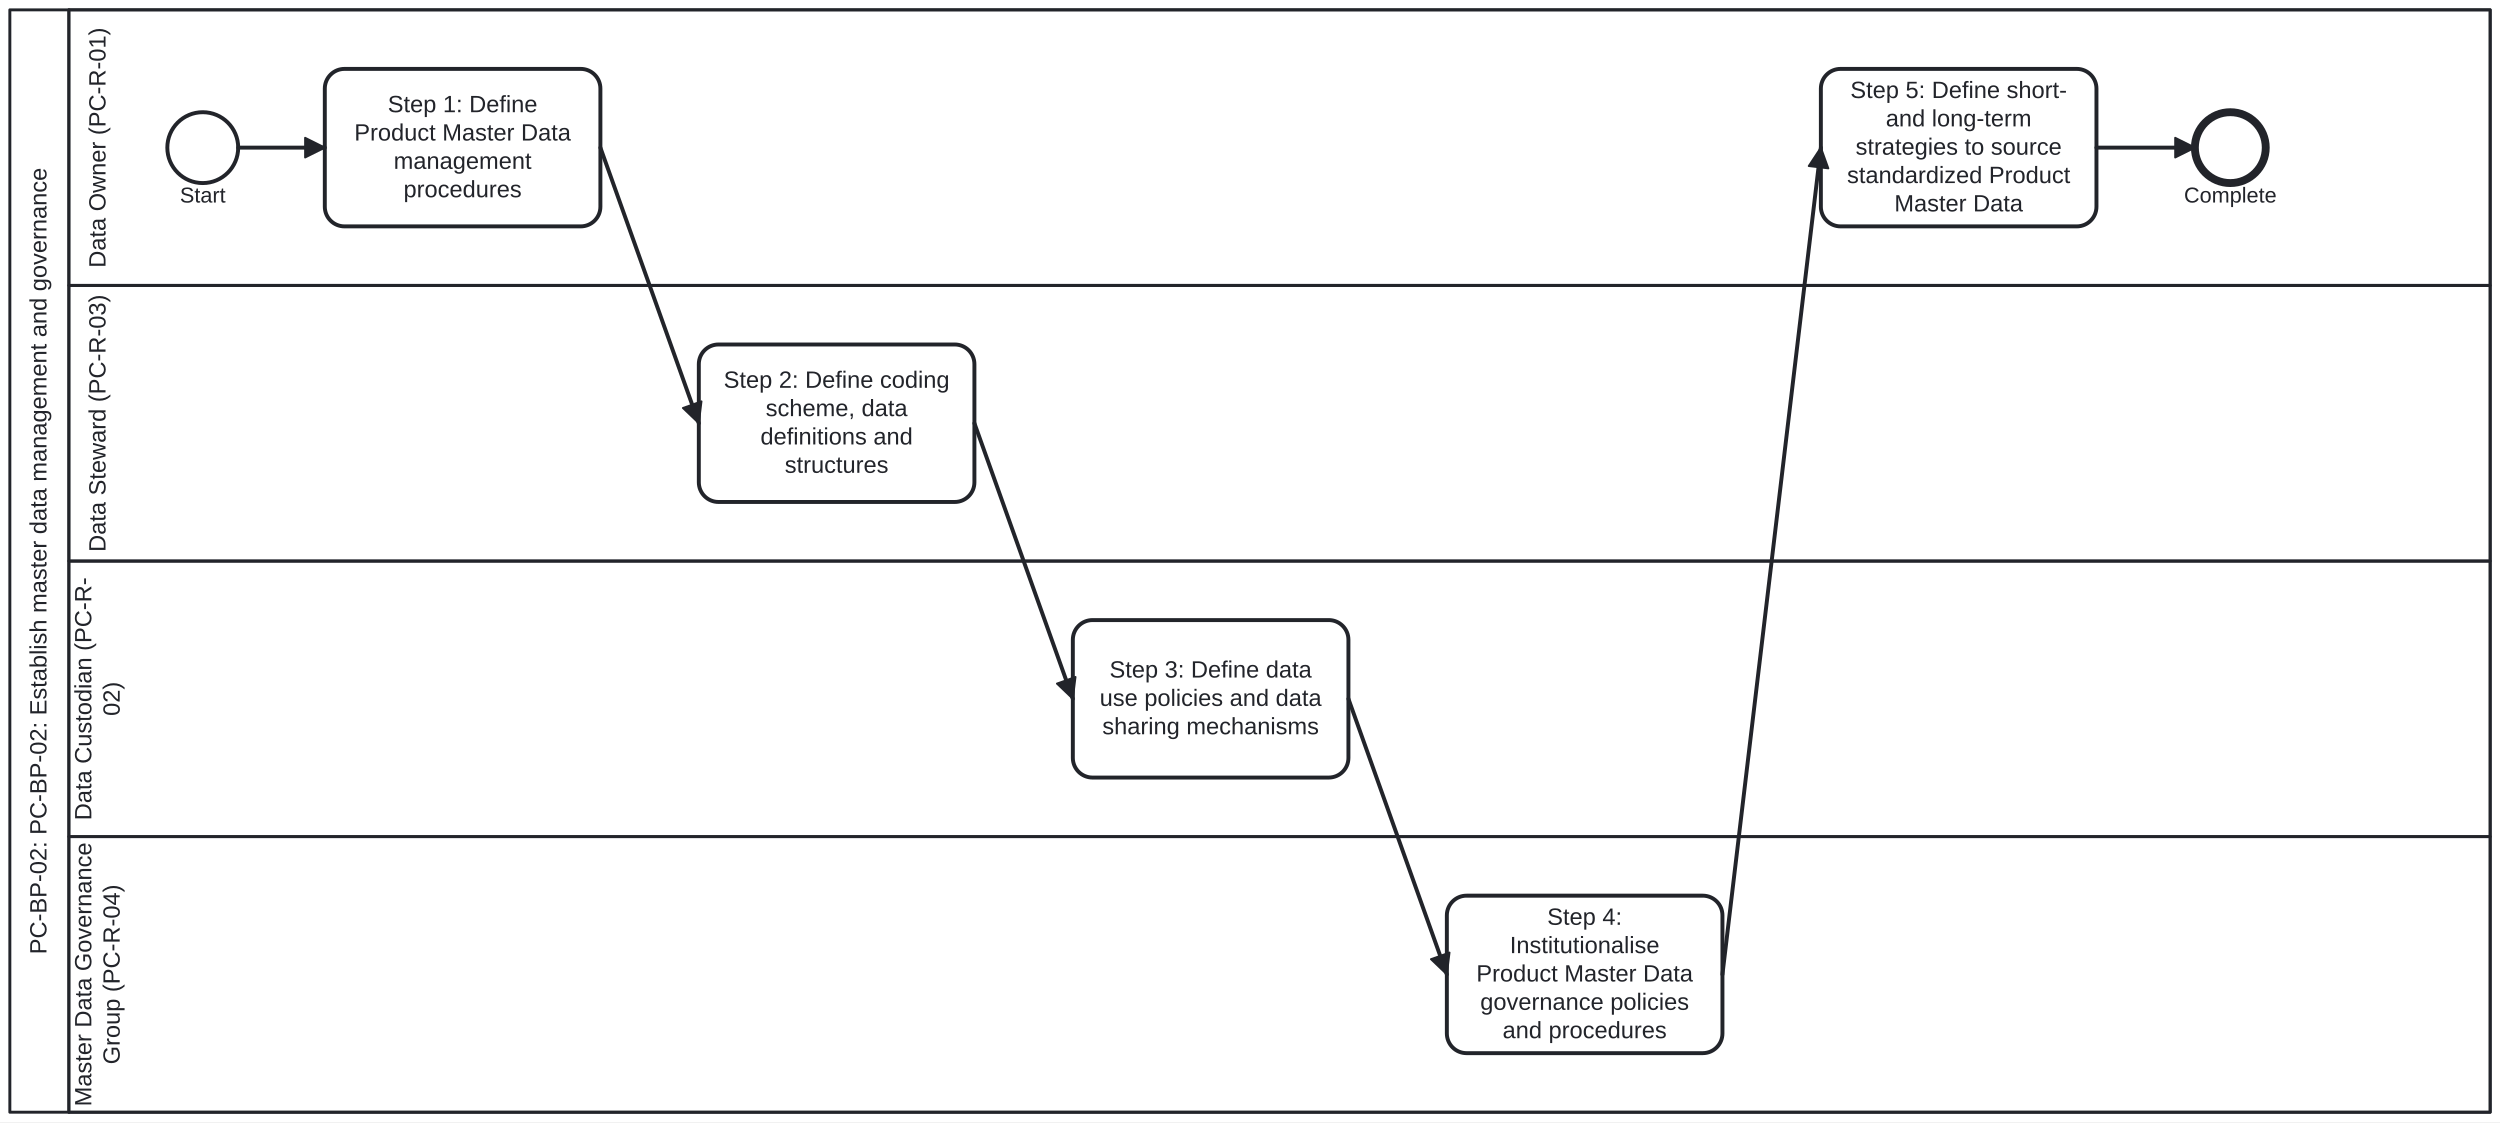
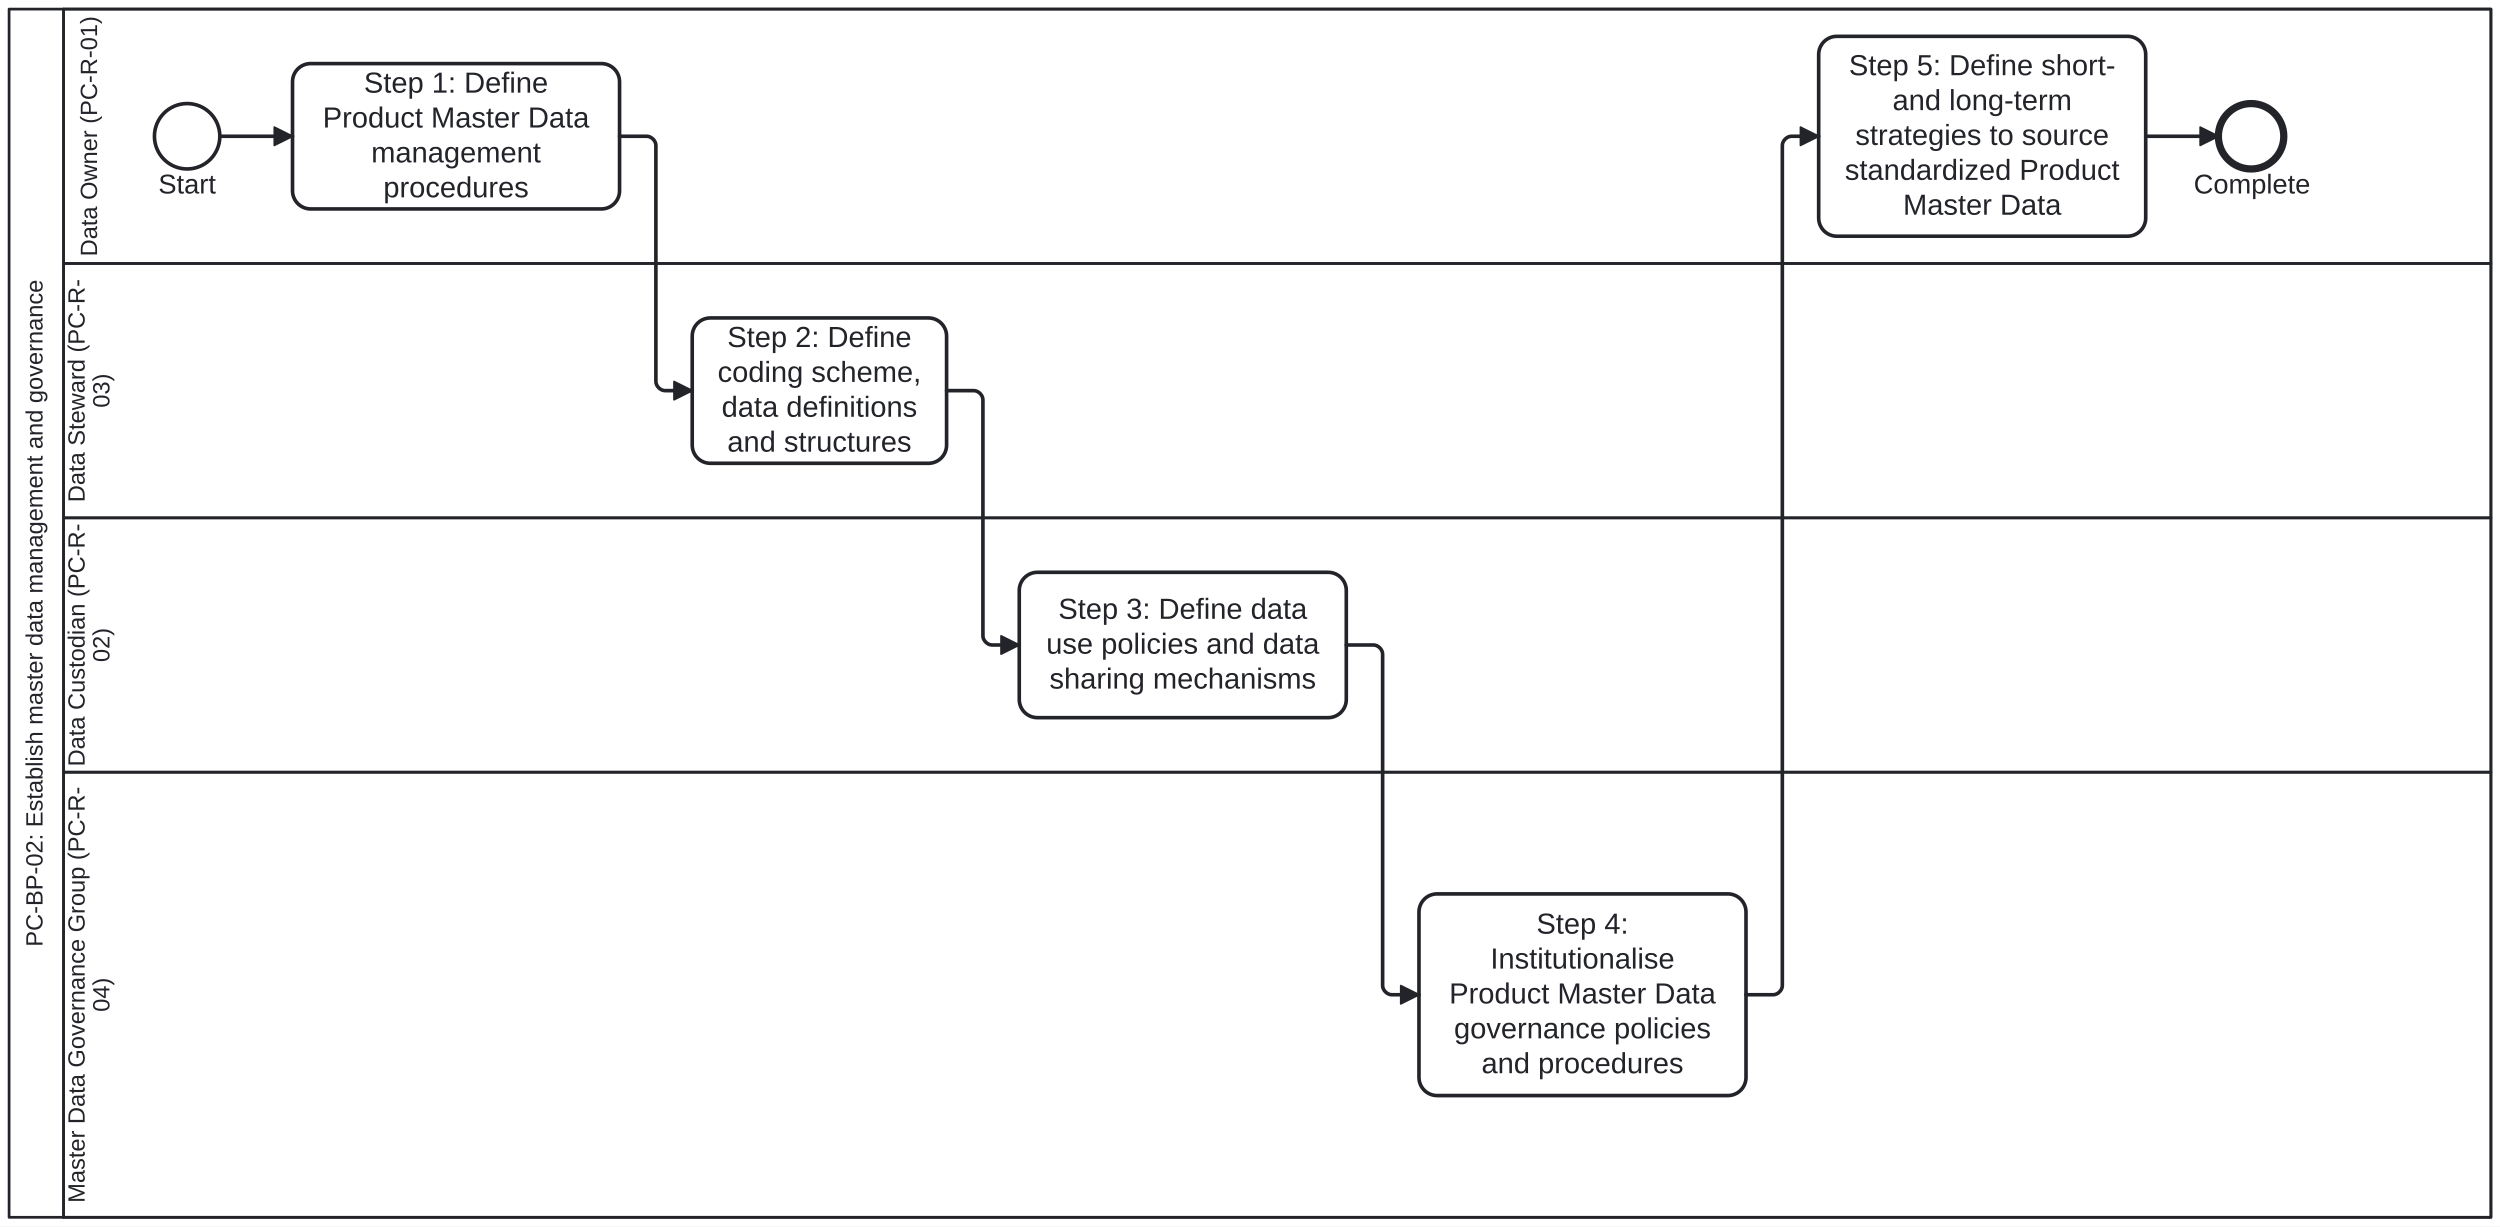
- <svg xmlns="http://www.w3.org/2000/svg" width="100%" style="max-width:100%;height:auto" viewBox="95 55 1270 570" version="1.1">
-   <rect x="95" y="55" width="1270" height="570" fill="#ffffff" />
+ <svg xmlns="http://www.w3.org/2000/svg" width="100%" style="max-width:100%;height:auto" viewBox="95 55 1376 675" version="1.1">
+   <rect x="95" y="55" width="1376" height="675" fill="#ffffff" />
  <g class="djs-group">
    <g class="djs-element djs-shape" data-element-id="Participant_PC_BP_02" style="display: block;" transform="matrix(1 0 0 1 100 60)">
      <g class="djs-visual">
-         <rect x="0" y="0" width="1260" height="560" rx="0" ry="0" style="stroke-linecap: round; stroke-linejoin: round; stroke: rgb(34, 36, 42); stroke-width: 1.5px; fill: white; fill-opacity: 0.95;" />
-         <path style="fill: none; stroke-linecap: round; stroke-linejoin: round; stroke: rgb(34, 36, 42); stroke-width: 1.5px;" d="M30,0L30,560" />
-         <text lineHeight="1.2" class="djs-label" style="font-family: Arial, sans-serif; font-size: 12px; font-weight: normal; fill: rgb(34, 36, 42);" transform="matrix(-1.83697e-16 -1 1 -1.83697e-16 0 560)">
-           <tspan x="80.23" y="18.6">PC-BP-02: PC-BP-02: Establish master data management and governance</tspan>
+         <rect x="0" y="0" width="1366" height="665" rx="0" ry="0" style="stroke-linecap: round; stroke-linejoin: round; stroke: rgb(34, 36, 42); stroke-width: 1.5px; fill: white; fill-opacity: 0.95;" />
+         <path style="fill: none; stroke-linecap: round; stroke-linejoin: round; stroke: rgb(34, 36, 42); stroke-width: 1.5px;" d="M30,0L30,665" />
+         <text lineHeight="1.05" class="djs-label" transform="matrix(-1.83697e-16 -1 1 -1.83697e-16 0 665)" style="font-family: Arial, sans-serif; font-size: 13px; font-weight: normal; fill: rgb(34, 36, 42);">
+           <tspan x="148.954" y="18.413">PC-BP-02: Establish master data management and governance</tspan>
        </text>
      </g>
-       <rect class="djs-hit djs-hit-all" x="0" y="0" width="1260" height="560" style="fill: none; stroke-opacity: 0; stroke: white; stroke-width: 15px;" />
+       <rect class="djs-hit djs-hit-all" x="0" y="0" width="1366" height="665" style="fill: none; stroke-opacity: 0; stroke: white; stroke-width: 15px;" />
    </g>
    <g class="djs-children">
      <g class="djs-group">
        <g class="djs-element djs-shape" data-element-id="Lane_4" style="display: block;" transform="matrix(1 0 0 1 130 480)">
          <g class="djs-visual">
-             <rect x="0" y="0" width="1230" height="140" rx="0" ry="0" style="stroke-linecap: round; stroke-linejoin: round; stroke: rgb(34, 36, 42); stroke-width: 1.5px; fill: white; fill-opacity: 0.25;" />
-             <text lineHeight="1.2" class="djs-label" style="font-family: Arial, sans-serif; font-size: 12px; font-weight: normal; fill: rgb(34, 36, 42);" transform="matrix(-1.83697e-16 -1 1 -1.83697e-16 0 140)">
-               <tspan x="2.969" y="11.4">Master Data Governance </tspan>
-               <tspan x="24.323" y="25.8">Group (PC-R-04)</tspan>
-             </text>
-           </g>
-           <rect class="djs-hit djs-hit-all" x="0" y="0" width="1230" height="140" style="fill: none; stroke-opacity: 0; stroke: white; stroke-width: 15px;" />
+             <rect x="0" y="0" width="1336" height="245" rx="0" ry="0" style="stroke-linecap: round; stroke-linejoin: round; stroke: rgb(34, 36, 42); stroke-width: 1.5px; fill: white; fill-opacity: 0.25;" />
+             <text lineHeight="1.05" class="djs-label" transform="matrix(-1.83697e-16 -1 1 -1.83697e-16 0 245)" style="font-family: Arial, sans-serif; font-size: 13px; font-weight: normal; fill: rgb(34, 36, 42);">
+               <tspan x="7.988" y="11.588">Master Data Governance Group (PC-R-</tspan>
+               <tspan x="113.105" y="25.238">04)</tspan>
+             </text>
+           </g>
+           <rect class="djs-hit djs-hit-all" x="0" y="0" width="1336" height="245" style="fill: none; stroke-opacity: 0; stroke: white; stroke-width: 15px;" />
        </g>
      </g>
      <g class="djs-group">
        <g class="djs-element djs-shape" data-element-id="Lane_3" style="display: block;" transform="matrix(1 0 0 1 130 340)">
          <g class="djs-visual">
-             <rect x="0" y="0" width="1230" height="140" rx="0" ry="0" style="stroke-linecap: round; stroke-linejoin: round; stroke: rgb(34, 36, 42); stroke-width: 1.5px; fill: white; fill-opacity: 0.25;" />
-             <text lineHeight="1.2" class="djs-label" style="font-family: Arial, sans-serif; font-size: 12px; font-weight: normal; fill: rgb(34, 36, 42);" transform="matrix(-1.83697e-16 -1 1 -1.83697e-16 0 140)">
-               <tspan x="8.312" y="11.4">Data Custodian (PC-R-</tspan>
-               <tspan x="61.328" y="25.8">02)</tspan>
-             </text>
-           </g>
-           <rect class="djs-hit djs-hit-all" x="0" y="0" width="1230" height="140" style="fill: none; stroke-opacity: 0; stroke: white; stroke-width: 15px;" />
+             <rect x="0" y="0" width="1336" height="140" rx="0" ry="0" style="stroke-linecap: round; stroke-linejoin: round; stroke: rgb(34, 36, 42); stroke-width: 1.5px; fill: white; fill-opacity: 0.25;" />
+             <text lineHeight="1.05" class="djs-label" transform="matrix(-1.83697e-16 -1 1 -1.83697e-16 0 140)" style="font-family: Arial, sans-serif; font-size: 13px; font-weight: normal; fill: rgb(34, 36, 42);">
+               <tspan x="3.172" y="11.588">Data Custodian (PC-R-</tspan>
+               <tspan x="60.605" y="25.238">02)</tspan>
+             </text>
+           </g>
+           <rect class="djs-hit djs-hit-all" x="0" y="0" width="1336" height="140" style="fill: none; stroke-opacity: 0; stroke: white; stroke-width: 15px;" />
        </g>
      </g>
      <g class="djs-group">
        <g class="djs-element djs-shape" data-element-id="Lane_2" style="display: block;" transform="matrix(1 0 0 1 130 200)">
          <g class="djs-visual">
-             <rect x="0" y="0" width="1230" height="140" rx="0" ry="0" style="stroke-linecap: round; stroke-linejoin: round; stroke: rgb(34, 36, 42); stroke-width: 1.5px; fill: white; fill-opacity: 0.25;" />
-             <text lineHeight="1.2" class="djs-label" style="font-family: Arial, sans-serif; font-size: 12px; font-weight: normal; fill: rgb(34, 36, 42);" transform="matrix(-1.83697e-16 -1 1 -1.83697e-16 0 140)">
-               <tspan x="4.647" y="18.6">Data Steward (PC-R-03)</tspan>
-             </text>
-           </g>
-           <rect class="djs-hit djs-hit-all" x="0" y="0" width="1230" height="140" style="fill: none; stroke-opacity: 0; stroke: white; stroke-width: 15px;" />
+             <rect x="0" y="0" width="1336" height="140" rx="0" ry="0" style="stroke-linecap: round; stroke-linejoin: round; stroke: rgb(34, 36, 42); stroke-width: 1.5px; fill: white; fill-opacity: 0.25;" />
+             <text lineHeight="1.05" class="djs-label" transform="matrix(-1.83697e-16 -1 1 -1.83697e-16 0 140)" style="font-family: Arial, sans-serif; font-size: 13px; font-weight: normal; fill: rgb(34, 36, 42);">
+               <tspan x="8.596" y="11.588">Data Steward (PC-R-</tspan>
+               <tspan x="60.605" y="25.238">03)</tspan>
+             </text>
+           </g>
+           <rect class="djs-hit djs-hit-all" x="0" y="0" width="1336" height="140" style="fill: none; stroke-opacity: 0; stroke: white; stroke-width: 15px;" />
        </g>
      </g>
      <g class="djs-group">
        <g class="djs-element djs-shape" data-element-id="Lane_1" style="display: block;" transform="matrix(1 0 0 1 130 60)">
          <g class="djs-visual">
-             <rect x="0" y="0" width="1230" height="140" rx="0" ry="0" style="stroke-linecap: round; stroke-linejoin: round; stroke: rgb(34, 36, 42); stroke-width: 1.5px; fill: white; fill-opacity: 0.25;" />
-             <text lineHeight="1.2" class="djs-label" style="font-family: Arial, sans-serif; font-size: 12px; font-weight: normal; fill: rgb(34, 36, 42);" transform="matrix(-1.83697e-16 -1 1 -1.83697e-16 0 140)">
-               <tspan x="8.986" y="18.6">Data Owner (PC-R-01)</tspan>
-             </text>
-           </g>
-           <rect class="djs-hit djs-hit-all" x="0" y="0" width="1230" height="140" style="fill: none; stroke-opacity: 0; stroke: white; stroke-width: 15px;" />
+             <rect x="0" y="0" width="1336" height="140" rx="0" ry="0" style="stroke-linecap: round; stroke-linejoin: round; stroke: rgb(34, 36, 42); stroke-width: 1.5px; fill: white; fill-opacity: 0.25;" />
+             <text lineHeight="1.05" class="djs-label" transform="matrix(-1.83697e-16 -1 1 -1.83697e-16 0 140)" style="font-family: Arial, sans-serif; font-size: 13px; font-weight: normal; fill: rgb(34, 36, 42);">
+               <tspan x="3.902" y="18.413">Data Owner (PC-R-01)</tspan>
+             </text>
+           </g>
+           <rect class="djs-hit djs-hit-all" x="0" y="0" width="1336" height="140" style="fill: none; stroke-opacity: 0; stroke: white; stroke-width: 15px;" />
        </g>
      </g>
      <g class="djs-group">
        <g class="djs-element djs-shape" data-element-id="StartEvent_1" style="display: block;" transform="matrix(1 0 0 1 180 112)">
          <g class="djs-visual">
            <circle cx="18" cy="18" r="18" style="stroke-linecap: round; stroke-linejoin: round; stroke: rgb(34, 36, 42); stroke-width: 2px; fill: white; fill-opacity: 0.95;" />
          </g>
          <rect class="djs-hit djs-hit-all" x="0" y="0" width="36" height="36" style="fill: none; stroke-opacity: 0; stroke: white; stroke-width: 15px;" />
        </g>
      </g>
      <g class="djs-group">
-         <g class="djs-element djs-shape" data-element-id="StartEvent_1_label" style="display: block;" transform="matrix(1 0 0 1 186 148)">
-           <g class="djs-visual">
-             <text lineHeight="1.2" class="djs-label" style="font-family: Arial, sans-serif; font-size: 11px; font-weight: normal; fill: rgb(34, 36, 42);">
-               <tspan x="0.385" y="9.9">Start</tspan>
-             </text>
-           </g>
-           <rect class="djs-hit djs-hit-all" x="0" y="0" width="24" height="14" style="fill: none; stroke-opacity: 0; stroke: white; stroke-width: 15px;" />
-         </g>
-       </g>
-       <g class="djs-group">
-         <g class="djs-element djs-shape" data-element-id="Task_1" style="display: block;" transform="matrix(1 0 0 1 260 90)">
+         <g class="djs-element djs-shape" data-element-id="StartEvent_1_label" style="display: block;" transform="matrix(1 0 0 1 182 148)">
+           <g class="djs-visual">
+             <text lineHeight="1.2" class="djs-label" style="font-family: Arial, sans-serif; font-size: 15px; font-weight: normal; fill: rgb(34, 36, 42);">
+               <tspan x="0.161" y="13.5">Start</tspan>
+             </text>
+           </g>
+           <rect class="djs-hit djs-hit-all" x="0" y="0" width="32" height="18" style="fill: none; stroke-opacity: 0; stroke: white; stroke-width: 15px;" />
+         </g>
+       </g>
+       <g class="djs-group">
+         <g class="djs-element djs-shape" data-element-id="Task_1" style="display: block;" transform="matrix(1 0 0 1 256 90)">
+           <g class="djs-visual">
+             <rect x="0" y="0" width="180" height="80" rx="10" ry="10" style="stroke-linecap: round; stroke-linejoin: round; stroke: rgb(34, 36, 42); stroke-width: 2px; fill: white; fill-opacity: 0.95;" />
+             <text lineHeight="1.2" class="djs-label" style="font-family: Arial, sans-serif; font-size: 16px; font-weight: normal; fill: rgb(34, 36, 42);">
+               <tspan x="39.301" y="16">Step 1: Define </tspan>
+               <tspan x="16.637" y="35.2">Product Master Data </tspan>
+               <tspan x="43.305" y="54.4">management </tspan>
+               <tspan x="49.977" y="73.6">procedures</tspan>
+             </text>
+           </g>
+           <rect class="djs-hit djs-hit-all" x="0" y="0" width="180" height="80" style="fill: none; stroke-opacity: 0; stroke: white; stroke-width: 15px;" />
+         </g>
+       </g>
+       <g class="djs-group">
+         <g class="djs-element djs-shape" data-element-id="Task_2" style="display: block;" transform="matrix(1 0 0 1 476 230)">
          <g class="djs-visual">
            <rect x="0" y="0" width="140" height="80" rx="10" ry="10" style="stroke-linecap: round; stroke-linejoin: round; stroke: rgb(34, 36, 42); stroke-width: 2px; fill: white; fill-opacity: 0.95;" />
-             <text lineHeight="1.2" class="djs-label" style="font-family: Arial, sans-serif; font-size: 12px; font-weight: normal; fill: rgb(34, 36, 42);">
-               <tspan x="31.976" y="22">Step 1: Define </tspan>
-               <tspan x="14.978" y="36.4">Product Master Data </tspan>
-               <tspan x="34.979" y="50.8">management </tspan>
-               <tspan x="39.982" y="65.2">procedures</tspan>
+             <text lineHeight="1.2" class="djs-label" style="font-family: Arial, sans-serif; font-size: 16px; font-weight: normal; fill: rgb(34, 36, 42);">
+               <tspan x="19.301" y="16">Step 2: Define </tspan>
+               <tspan x="13.969" y="35.2">coding scheme, </tspan>
+               <tspan x="16.184" y="54.4">data definitions </tspan>
+               <tspan x="19.309" y="73.6">and structures</tspan>
            </text>
          </g>
          <rect class="djs-hit djs-hit-all" x="0" y="0" width="140" height="80" style="fill: none; stroke-opacity: 0; stroke: white; stroke-width: 15px;" />
        </g>
      </g>
      <g class="djs-group">
-         <g class="djs-element djs-shape" data-element-id="Task_2" style="display: block;" transform="matrix(1 0 0 1 450 230)">
-           <g class="djs-visual">
-             <rect x="0" y="0" width="140" height="80" rx="10" ry="10" style="stroke-linecap: round; stroke-linejoin: round; stroke: rgb(34, 36, 42); stroke-width: 2px; fill: white; fill-opacity: 0.95;" />
-             <text lineHeight="1.2" class="djs-label" style="font-family: Arial, sans-serif; font-size: 12px; font-weight: normal; fill: rgb(34, 36, 42);">
-               <tspan x="12.628" y="22">Step 2: Define coding </tspan>
-               <tspan x="33.979" y="36.4">scheme, data </tspan>
-               <tspan x="31.305" y="50.8">definitions and </tspan>
-               <tspan x="43.659" y="65.2">structures</tspan>
-             </text>
-           </g>
-           <rect class="djs-hit djs-hit-all" x="0" y="0" width="140" height="80" style="fill: none; stroke-opacity: 0; stroke: white; stroke-width: 15px;" />
-         </g>
-       </g>
-       <g class="djs-group">
-         <g class="djs-element djs-shape" data-element-id="Task_3" style="display: block;" transform="matrix(1 0 0 1 640 370)">
-           <g class="djs-visual">
-             <rect x="0" y="0" width="140" height="80" rx="10" ry="10" style="stroke-linecap: round; stroke-linejoin: round; stroke: rgb(34, 36, 42); stroke-width: 2px; fill: white; fill-opacity: 0.95;" />
-             <text lineHeight="1.2" class="djs-label" style="font-family: Arial, sans-serif; font-size: 12px; font-weight: normal; fill: rgb(34, 36, 42);">
-               <tspan x="18.631" y="29.2">Step 3: Define data </tspan>
-               <tspan x="13.627" y="43.6">use policies and data </tspan>
-               <tspan x="14.978" y="58">sharing mechanisms</tspan>
-             </text>
-           </g>
-           <rect class="djs-hit djs-hit-all" x="0" y="0" width="140" height="80" style="fill: none; stroke-opacity: 0; stroke: white; stroke-width: 15px;" />
-         </g>
-       </g>
-       <g class="djs-group">
-         <g class="djs-element djs-shape" data-element-id="Task_4" style="display: block;" transform="matrix(1 0 0 1 830 510)">
-           <g class="djs-visual">
-             <rect x="0" y="0" width="140" height="80" rx="10" ry="10" style="stroke-linecap: round; stroke-linejoin: round; stroke: rgb(34, 36, 42); stroke-width: 2px; fill: white; fill-opacity: 0.95;" />
-             <text lineHeight="1.2" class="djs-label" style="font-family: Arial, sans-serif; font-size: 12px; font-weight: normal; fill: rgb(34, 36, 42);">
-               <tspan x="50.986" y="14.8">Step 4: </tspan>
-               <tspan x="31.979" y="29.2">Institutionalise </tspan>
-               <tspan x="14.978" y="43.6">Product Master Data </tspan>
-               <tspan x="16.967" y="58">governance policies </tspan>
-               <tspan x="28.305" y="72.4">and procedures</tspan>
-             </text>
-           </g>
-           <rect class="djs-hit djs-hit-all" x="0" y="0" width="140" height="80" style="fill: none; stroke-opacity: 0; stroke: white; stroke-width: 15px;" />
-         </g>
-       </g>
-       <g class="djs-group">
-         <g class="djs-element djs-shape" data-element-id="Task_5" style="display: block;" transform="matrix(1 0 0 1 1020 90)">
-           <g class="djs-visual">
-             <rect x="0" y="0" width="140" height="80" rx="10" ry="10" style="stroke-linecap: round; stroke-linejoin: round; stroke: rgb(34, 36, 42); stroke-width: 2px; fill: white; fill-opacity: 0.95;" />
-             <text lineHeight="1.2" class="djs-label" style="font-family: Arial, sans-serif; font-size: 12px; font-weight: normal; fill: rgb(34, 36, 42);">
-               <tspan x="14.972" y="14.8">Step 5: Define short-</tspan>
-               <tspan x="32.98" y="29.2">and long-term </tspan>
-               <tspan x="17.641" y="43.6">strategies to source </tspan>
-               <tspan x="13.299" y="58">standardized Product </tspan>
-               <tspan x="37.322" y="72.4">Master Data</tspan>
-             </text>
-           </g>
-           <rect class="djs-hit djs-hit-all" x="0" y="0" width="140" height="80" style="fill: none; stroke-opacity: 0; stroke: white; stroke-width: 15px;" />
-         </g>
-       </g>
-       <g class="djs-group">
-         <g class="djs-element djs-shape" data-element-id="EndEvent_1" style="display: block;" transform="matrix(1 0 0 1 1210 112)">
+         <g class="djs-element djs-shape" data-element-id="Task_3" style="display: block;" transform="matrix(1 0 0 1 656 370)">
+           <g class="djs-visual">
+             <rect x="0" y="0" width="180" height="80" rx="10" ry="10" style="stroke-linecap: round; stroke-linejoin: round; stroke: rgb(34, 36, 42); stroke-width: 2px; fill: white; fill-opacity: 0.95;" />
+             <text lineHeight="1.2" class="djs-label" style="font-family: Arial, sans-serif; font-size: 16px; font-weight: normal; fill: rgb(34, 36, 42);">
+               <tspan x="21.508" y="25.6">Step 3: Define data </tspan>
+               <tspan x="14.836" y="44.8">use policies and data </tspan>
+               <tspan x="16.637" y="64">sharing mechanisms</tspan>
+             </text>
+           </g>
+           <rect class="djs-hit djs-hit-all" x="0" y="0" width="180" height="80" style="fill: none; stroke-opacity: 0; stroke: white; stroke-width: 15px;" />
+         </g>
+       </g>
+       <g class="djs-group">
+         <g class="djs-element djs-shape" data-element-id="Task_4" style="display: block;" transform="matrix(1 0 0 1 876 547)">
+           <g class="djs-visual">
+             <rect x="0" y="0" width="180" height="111" rx="10" ry="10" style="stroke-linecap: round; stroke-linejoin: round; stroke: rgb(34, 36, 42); stroke-width: 2px; fill: white; fill-opacity: 0.95;" />
+             <text lineHeight="1.2" class="djs-label" style="font-family: Arial, sans-serif; font-size: 16px; font-weight: normal; fill: rgb(34, 36, 42);">
+               <tspan x="64.648" y="21.9">Step 4: </tspan>
+               <tspan x="39.305" y="41.1">Institutionalise </tspan>
+               <tspan x="16.637" y="60.3">Product Master Data </tspan>
+               <tspan x="19.289" y="79.5">governance policies </tspan>
+               <tspan x="34.406" y="98.7">and procedures</tspan>
+             </text>
+           </g>
+           <rect class="djs-hit djs-hit-all" x="0" y="0" width="180" height="111" style="fill: none; stroke-opacity: 0; stroke: white; stroke-width: 15px;" />
+         </g>
+       </g>
+       <g class="djs-group">
+         <g class="djs-element djs-shape" data-element-id="Task_5" style="display: block;" transform="matrix(1 0 0 1 1096 75)">
+           <g class="djs-visual">
+             <rect x="0" y="0" width="180" height="110" rx="10" ry="10" style="stroke-linecap: round; stroke-linejoin: round; stroke: rgb(34, 36, 42); stroke-width: 2px; fill: white; fill-opacity: 0.95;" />
+             <text lineHeight="1.2" class="djs-label" style="font-family: Arial, sans-serif; font-size: 16px; font-weight: normal; fill: rgb(34, 36, 42);">
+               <tspan x="16.629" y="21.4">Step 5: Define short-</tspan>
+               <tspan x="40.641" y="40.6">and long-term </tspan>
+               <tspan x="20.188" y="59.8">strategies to source </tspan>
+               <tspan x="14.398" y="79">standardized Product </tspan>
+               <tspan x="46.43" y="98.2">Master Data</tspan>
+             </text>
+           </g>
+           <rect class="djs-hit djs-hit-all" x="0" y="0" width="180" height="110" style="fill: none; stroke-opacity: 0; stroke: white; stroke-width: 15px;" />
+         </g>
+       </g>
+       <g class="djs-group">
+         <g class="djs-element djs-shape" data-element-id="EndEvent_1" style="display: block;" transform="matrix(1 0 0 1 1316 112)">
          <g class="djs-visual">
            <circle cx="18" cy="18" r="18" style="stroke-linecap: round; stroke-linejoin: round; stroke: rgb(34, 36, 42); stroke-width: 4px; fill: white; fill-opacity: 0.95;" />
          </g>
          <rect class="djs-hit djs-hit-all" x="0" y="0" width="36" height="36" style="fill: none; stroke-opacity: 0; stroke: white; stroke-width: 15px;" />
        </g>
      </g>
      <g class="djs-group">
-         <g class="djs-element djs-shape" data-element-id="EndEvent_1_label" style="display: block;" transform="matrix(1 0 0 1 1204 148)">
-           <g class="djs-visual">
-             <text lineHeight="1.2" class="djs-label" style="font-family: Arial, sans-serif; font-size: 11px; font-weight: normal; fill: rgb(34, 36, 42);">
-               <tspan x="0.461" y="9.9">Complete</tspan>
-             </text>
-           </g>
-           <rect class="djs-hit djs-hit-all" x="0" y="0" width="48" height="14" style="fill: none; stroke-opacity: 0; stroke: white; stroke-width: 15px;" />
+         <g class="djs-element djs-shape" data-element-id="EndEvent_1_label" style="display: block;" transform="matrix(1 0 0 1 1302 148)">
+           <g class="djs-visual">
+             <text lineHeight="1.2" class="djs-label" style="font-family: Arial, sans-serif; font-size: 15px; font-weight: normal; fill: rgb(34, 36, 42);">
+               <tspan x="0.402" y="13.5">Complete</tspan>
+             </text>
+           </g>
+           <rect class="djs-hit djs-hit-all" x="0" y="0" width="65" height="18" style="fill: none; stroke-opacity: 0; stroke: white; stroke-width: 15px;" />
        </g>
      </g>
      <g class="djs-group">
        <g class="djs-element djs-connection" data-element-id="Flow_0" style="display: block;">
          <g class="djs-visual">
            <defs>
              <marker id="bpmn-marker-1" viewBox="0 0 20 20" refX="11" refY="10" markerWidth="10" markerHeight="10" orient="auto">
                <path d="M 1 5 L 11 10 L 1 15 Z" style="stroke-linecap: round; stroke-linejoin: round; stroke: rgb(34, 36, 42); stroke-width: 1px; fill: rgb(34, 36, 42);" />
              </marker>
            </defs>
-             <path data-corner-radius="5" style="fill: none; stroke-linecap: round; stroke-linejoin: round; stroke: rgb(34, 36, 42); stroke-width: 2px; marker-end: url('#bpmn-marker-1');" d="M216,130L260,130" />
-           </g>
-           <path d="M216,130L260,130" class="djs-hit djs-hit-stroke" style="fill: none; stroke-opacity: 0; stroke: white; stroke-width: 15px;" />
+             <path data-corner-radius="5" style="fill: none; stroke-linecap: round; stroke-linejoin: round; stroke: rgb(34, 36, 42); stroke-width: 2px; marker-end: url('#bpmn-marker-1');" d="M216,130L256,130" />
+           </g>
+           <path d="M216,130L256,130" class="djs-hit djs-hit-stroke" style="fill: none; stroke-opacity: 0; stroke: white; stroke-width: 15px;" />
        </g>
      </g>
      <g class="djs-group">
        <g class="djs-element djs-connection" data-element-id="Flow_1" style="display: block;">
          <g class="djs-visual">
            <defs>
              <marker id="bpmn-marker-2" viewBox="0 0 20 20" refX="11" refY="10" markerWidth="10" markerHeight="10" orient="auto">
                <path d="M 1 5 L 11 10 L 1 15 Z" style="stroke-linecap: round; stroke-linejoin: round; stroke: rgb(34, 36, 42); stroke-width: 1px; fill: rgb(34, 36, 42);" />
              </marker>
            </defs>
-             <path data-corner-radius="5" style="fill: none; stroke-linecap: round; stroke-linejoin: round; stroke: rgb(34, 36, 42); stroke-width: 2px; marker-end: url('#bpmn-marker-2');" d="M400,130L450,270" />
-           </g>
-           <path d="M400,130L450,270" class="djs-hit djs-hit-stroke" style="fill: none; stroke-opacity: 0; stroke: white; stroke-width: 15px;" />
+             <path data-corner-radius="5" style="fill: none; stroke-linecap: round; stroke-linejoin: round; stroke: rgb(34, 36, 42); stroke-width: 2px; marker-end: url('#bpmn-marker-2');" d="M436,130L451,130C453.5,130,456,132.5,456,135L456,265C456,267.5,458.5,270,461,270L476,270" />
+           </g>
+           <path d="M436,130L456,130L456,270L476,270" class="djs-hit djs-hit-stroke" style="fill: none; stroke-opacity: 0; stroke: white; stroke-width: 15px;" />
        </g>
      </g>
      <g class="djs-group">
        <g class="djs-element djs-connection" data-element-id="Flow_2" style="display: block;">
          <g class="djs-visual">
            <defs>
              <marker id="bpmn-marker-3" viewBox="0 0 20 20" refX="11" refY="10" markerWidth="10" markerHeight="10" orient="auto">
                <path d="M 1 5 L 11 10 L 1 15 Z" style="stroke-linecap: round; stroke-linejoin: round; stroke: rgb(34, 36, 42); stroke-width: 1px; fill: rgb(34, 36, 42);" />
              </marker>
            </defs>
-             <path data-corner-radius="5" style="fill: none; stroke-linecap: round; stroke-linejoin: round; stroke: rgb(34, 36, 42); stroke-width: 2px; marker-end: url('#bpmn-marker-3');" d="M590,270L640,410" />
-           </g>
-           <path d="M590,270L640,410" class="djs-hit djs-hit-stroke" style="fill: none; stroke-opacity: 0; stroke: white; stroke-width: 15px;" />
+             <path data-corner-radius="5" style="fill: none; stroke-linecap: round; stroke-linejoin: round; stroke: rgb(34, 36, 42); stroke-width: 2px; marker-end: url('#bpmn-marker-3');" d="M616,270L631,270C633.5,270,636,272.5,636,275L636,405C636,407.5,638.5,410,641,410L656,410" />
+           </g>
+           <path d="M616,270L636,270L636,410L656,410" class="djs-hit djs-hit-stroke" style="fill: none; stroke-opacity: 0; stroke: white; stroke-width: 15px;" />
        </g>
      </g>
      <g class="djs-group">
        <g class="djs-element djs-connection" data-element-id="Flow_3" style="display: block;">
          <g class="djs-visual">
            <defs>
              <marker id="bpmn-marker-4" viewBox="0 0 20 20" refX="11" refY="10" markerWidth="10" markerHeight="10" orient="auto">
                <path d="M 1 5 L 11 10 L 1 15 Z" style="stroke-linecap: round; stroke-linejoin: round; stroke: rgb(34, 36, 42); stroke-width: 1px; fill: rgb(34, 36, 42);" />
              </marker>
            </defs>
-             <path data-corner-radius="5" style="fill: none; stroke-linecap: round; stroke-linejoin: round; stroke: rgb(34, 36, 42); stroke-width: 2px; marker-end: url('#bpmn-marker-4');" d="M780,410L830,550" />
-           </g>
-           <path d="M780,410L830,550" class="djs-hit djs-hit-stroke" style="fill: none; stroke-opacity: 0; stroke: white; stroke-width: 15px;" />
+             <path data-corner-radius="5" style="fill: none; stroke-linecap: round; stroke-linejoin: round; stroke: rgb(34, 36, 42); stroke-width: 2px; marker-end: url('#bpmn-marker-4');" d="M836,410L851,410C853.5,410,856,412.5,856,415L856,597.5C856,600,858.5,602.5,861,602.5L876,602.5" />
+           </g>
+           <path d="M836,410L856,410L856,602.5L876,602.5" class="djs-hit djs-hit-stroke" style="fill: none; stroke-opacity: 0; stroke: white; stroke-width: 15px;" />
        </g>
      </g>
      <g class="djs-group">
        <g class="djs-element djs-connection" data-element-id="Flow_4" style="display: block;">
          <g class="djs-visual">
            <defs>
              <marker id="bpmn-marker-5" viewBox="0 0 20 20" refX="11" refY="10" markerWidth="10" markerHeight="10" orient="auto">
                <path d="M 1 5 L 11 10 L 1 15 Z" style="stroke-linecap: round; stroke-linejoin: round; stroke: rgb(34, 36, 42); stroke-width: 1px; fill: rgb(34, 36, 42);" />
              </marker>
            </defs>
-             <path data-corner-radius="5" style="fill: none; stroke-linecap: round; stroke-linejoin: round; stroke: rgb(34, 36, 42); stroke-width: 2px; marker-end: url('#bpmn-marker-5');" d="M970,550L1020,130" />
-           </g>
-           <path d="M970,550L1020,130" class="djs-hit djs-hit-stroke" style="fill: none; stroke-opacity: 0; stroke: white; stroke-width: 15px;" />
+             <path data-corner-radius="5" style="fill: none; stroke-linecap: round; stroke-linejoin: round; stroke: rgb(34, 36, 42); stroke-width: 2px; marker-end: url('#bpmn-marker-5');" d="M1056,602.5L1071,602.5C1073.5,602.5,1076,600,1076,597.5L1076,135C1076,132.5,1078.5,130,1081,130L1096,130" />
+           </g>
+           <path d="M1056,602.5L1076,602.5L1076,130L1096,130" class="djs-hit djs-hit-stroke" style="fill: none; stroke-opacity: 0; stroke: white; stroke-width: 15px;" />
        </g>
      </g>
      <g class="djs-group">
        <g class="djs-element djs-connection" data-element-id="Flow_5" style="display: block;">
          <g class="djs-visual">
            <defs>
              <marker id="bpmn-marker-6" viewBox="0 0 20 20" refX="11" refY="10" markerWidth="10" markerHeight="10" orient="auto">
                <path d="M 1 5 L 11 10 L 1 15 Z" style="stroke-linecap: round; stroke-linejoin: round; stroke: rgb(34, 36, 42); stroke-width: 1px; fill: rgb(34, 36, 42);" />
              </marker>
            </defs>
-             <path data-corner-radius="5" style="fill: none; stroke-linecap: round; stroke-linejoin: round; stroke: rgb(34, 36, 42); stroke-width: 2px; marker-end: url('#bpmn-marker-6');" d="M1160,130L1210,130" />
-           </g>
-           <path d="M1160,130L1210,130" class="djs-hit djs-hit-stroke" style="fill: none; stroke-opacity: 0; stroke: white; stroke-width: 15px;" />
+             <path data-corner-radius="5" style="fill: none; stroke-linecap: round; stroke-linejoin: round; stroke: rgb(34, 36, 42); stroke-width: 2px; marker-end: url('#bpmn-marker-6');" d="M1276,130L1316,130" />
+           </g>
+           <path d="M1276,130L1316,130" class="djs-hit djs-hit-stroke" style="fill: none; stroke-opacity: 0; stroke: white; stroke-width: 15px;" />
        </g>
      </g>
    </g>
  </g>
</svg>
